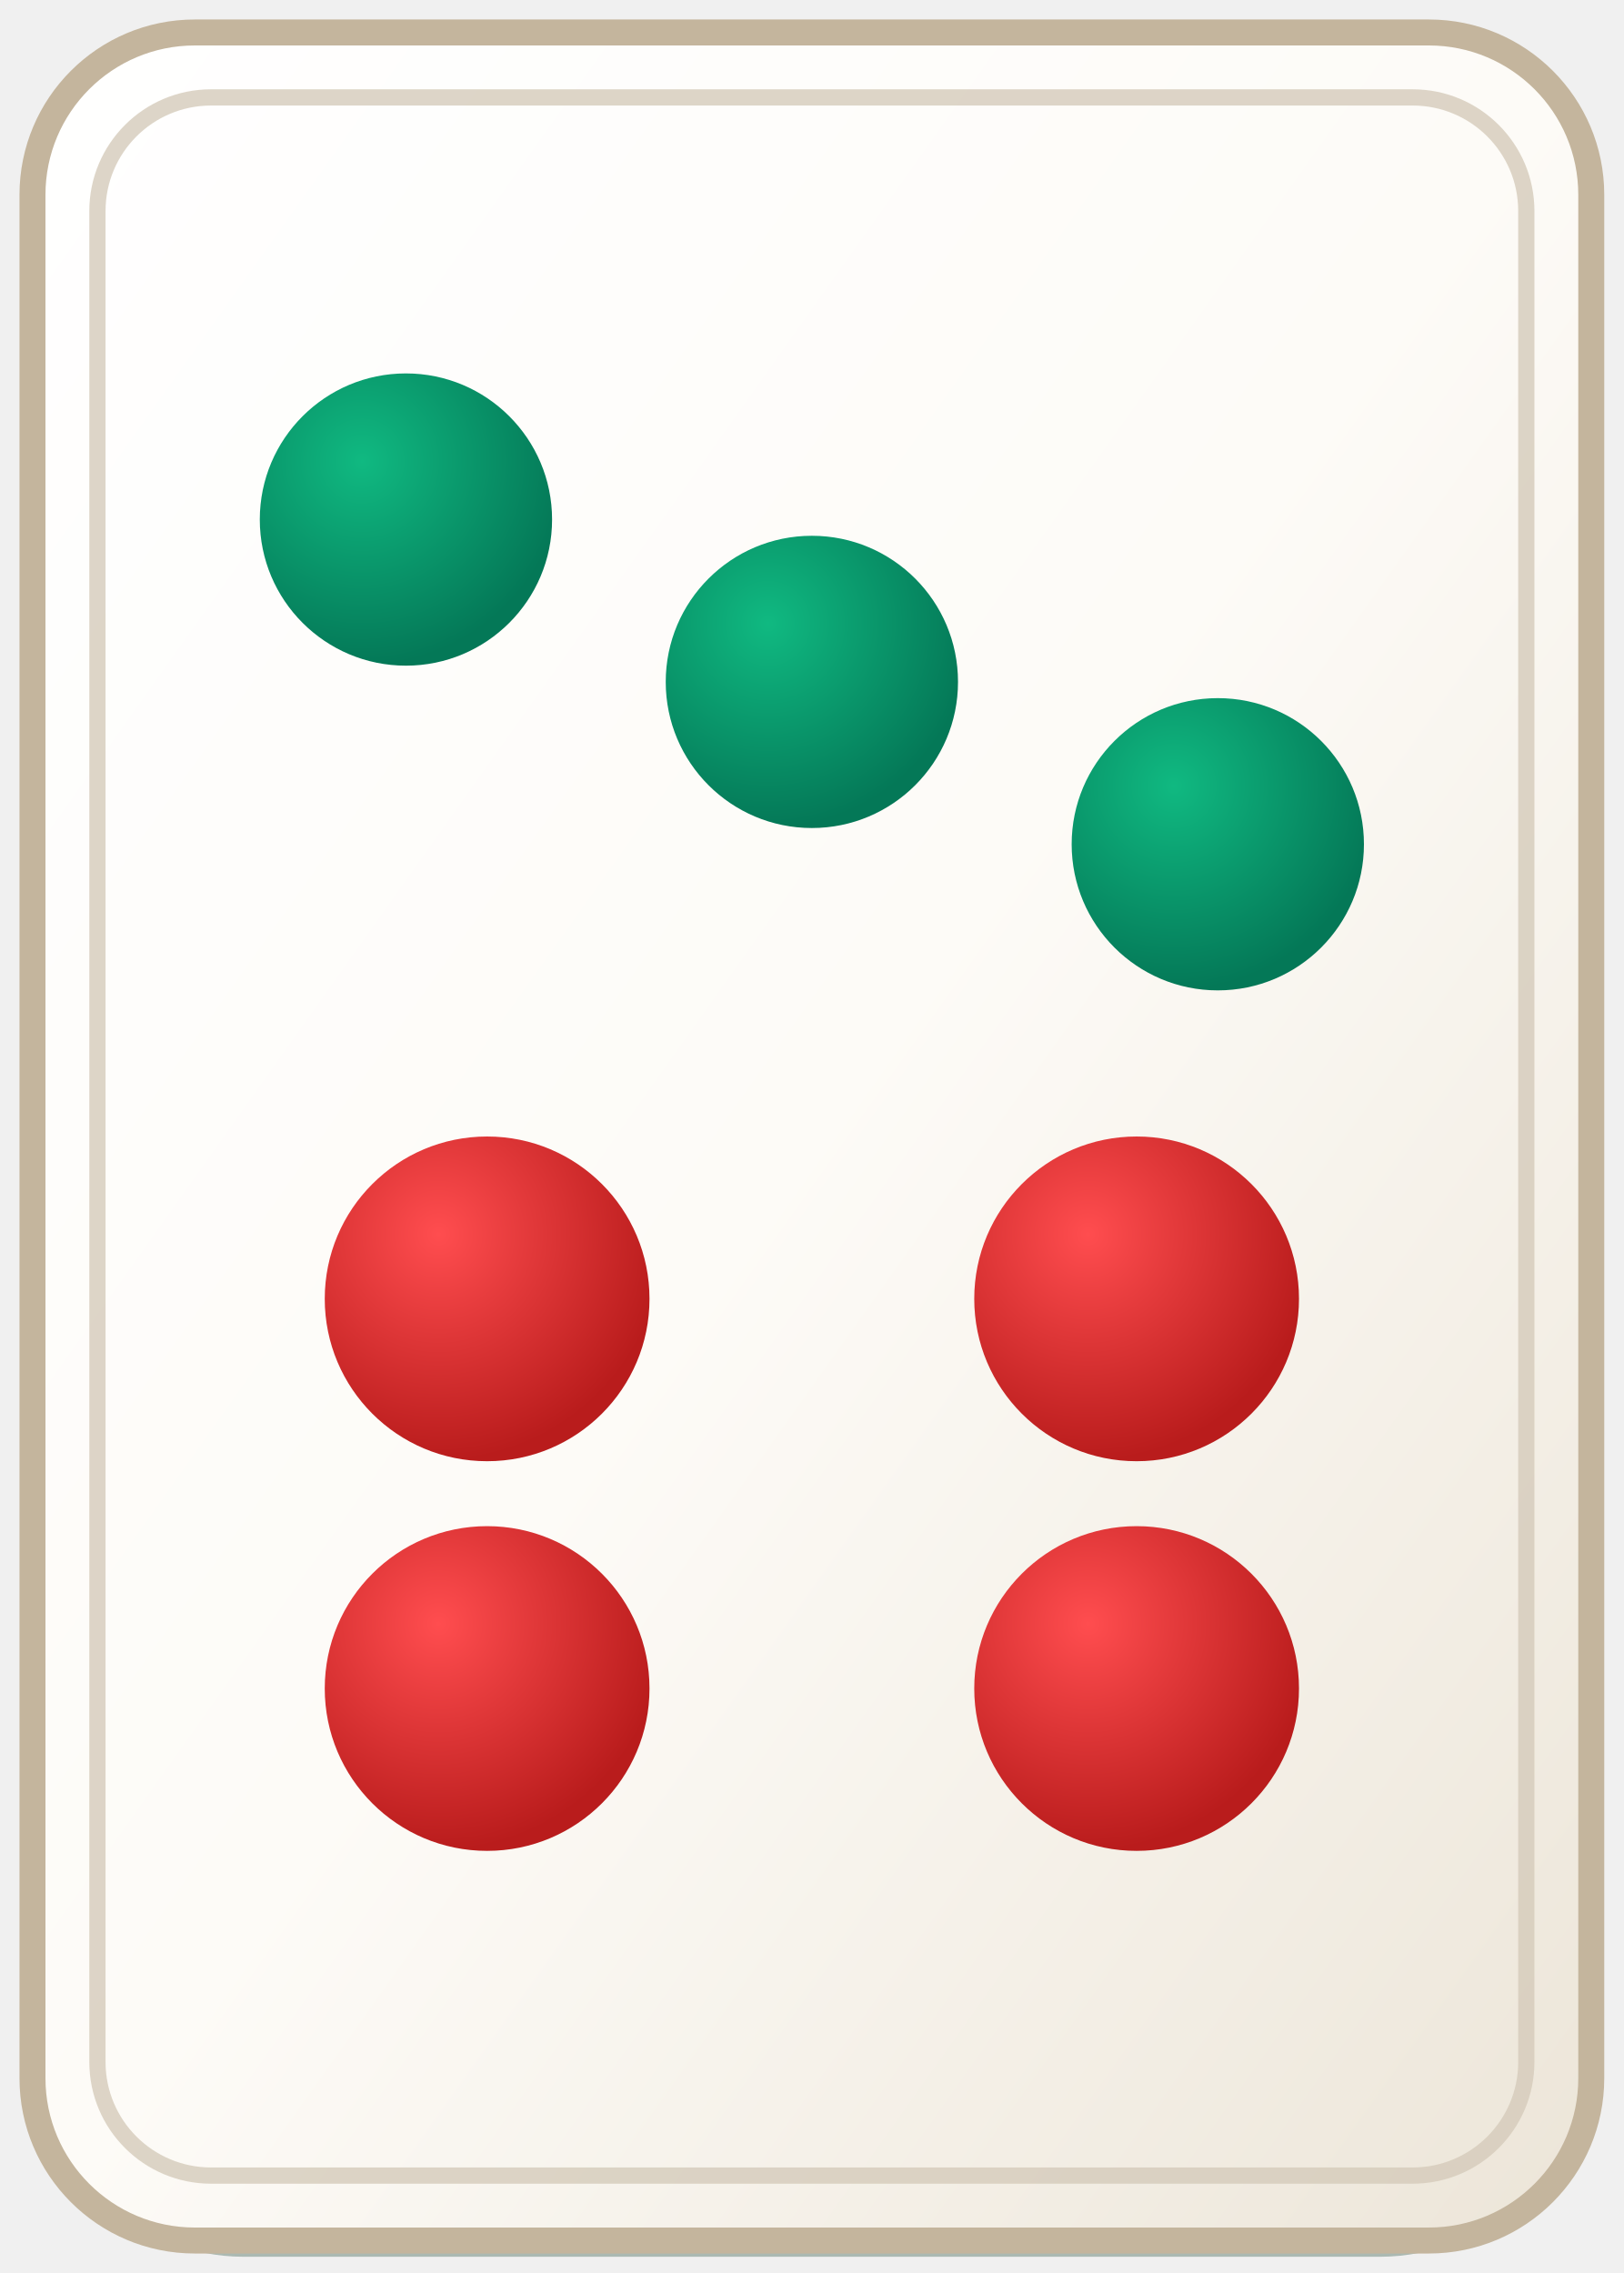
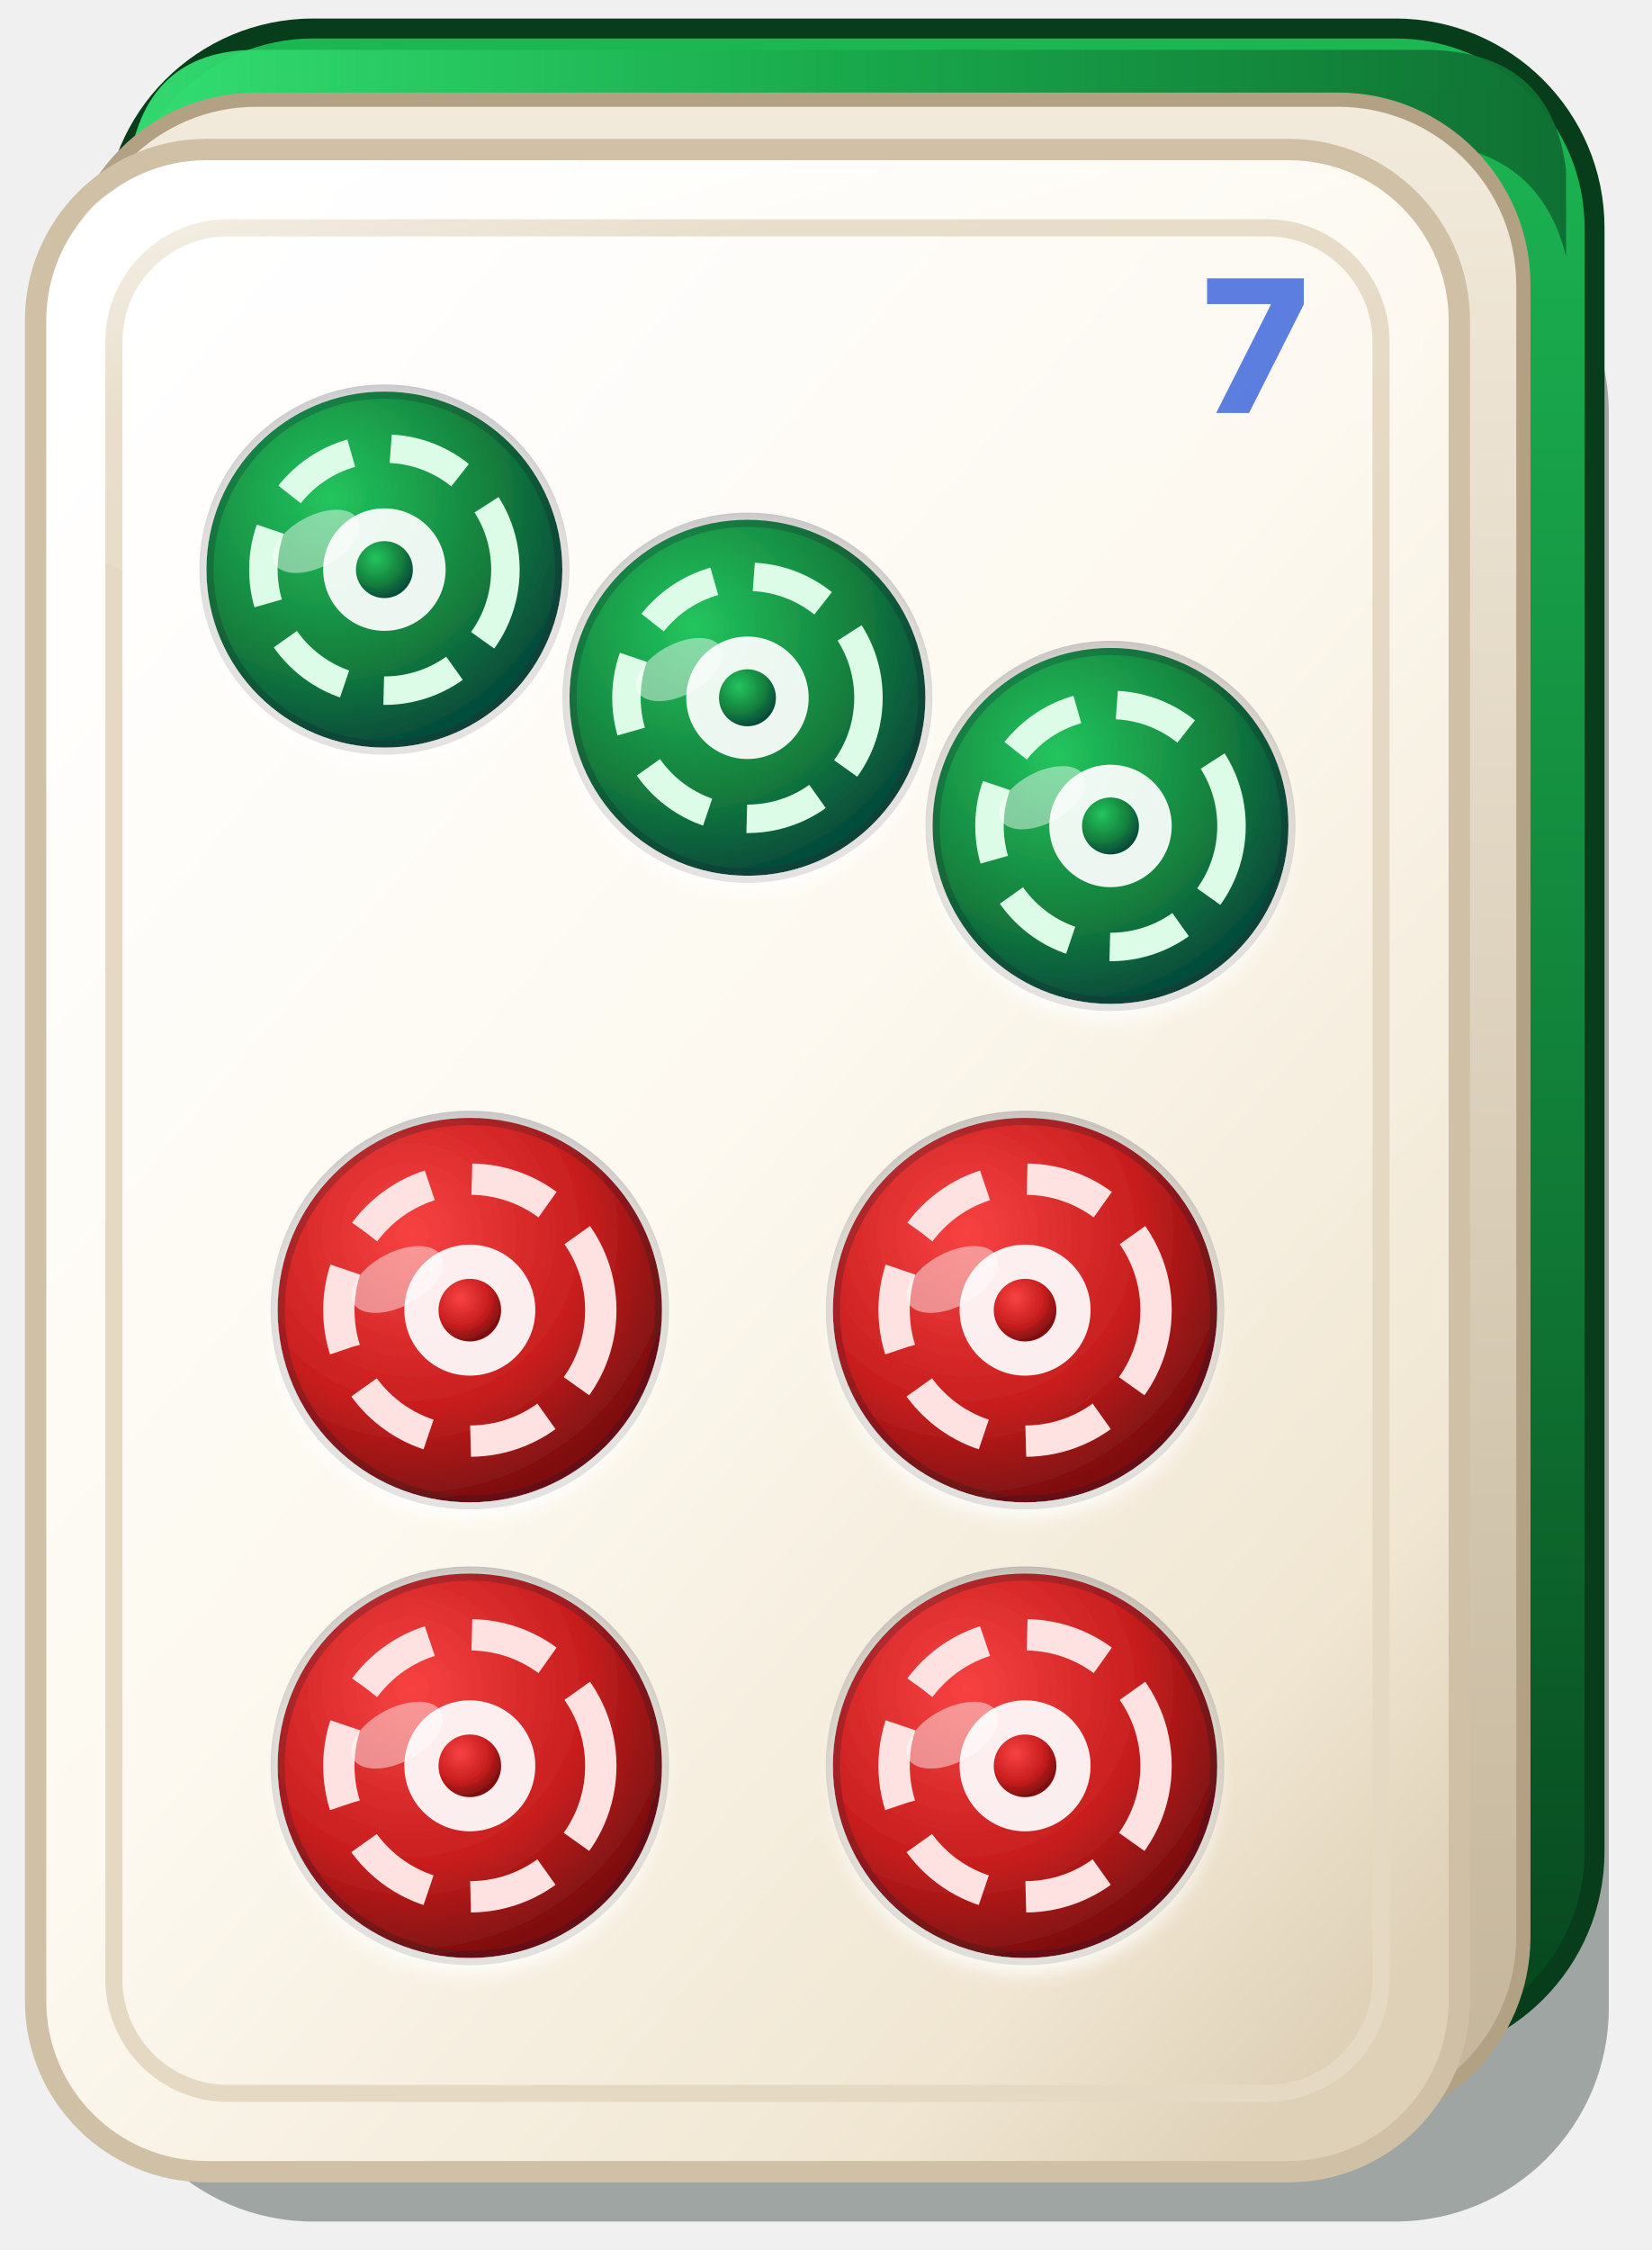
- <svg xmlns="http://www.w3.org/2000/svg" viewBox="0 0 100 140" width="100" height="140">
+ <svg xmlns="http://www.w3.org/2000/svg" viewBox="0 0 116 158" width="116" height="158">
  <defs>
-     <linearGradient id="ivoryGrad" x1="0%" y1="0%" x2="100%" y2="100%">
+     <linearGradient id="jadeTop" x1="0%" y1="0%" x2="100%" y2="0%">
+       <stop offset="0%" stop-color="#34e073" />
+       <stop offset="50%" stop-color="#19a84b" />
+       <stop offset="100%" stop-color="#0f6d31" />
+     </linearGradient>
+     <linearGradient id="jadeSide" x1="0%" y1="0%" x2="0%" y2="100%">
+       <stop offset="0%" stop-color="#1cb854" />
+       <stop offset="60%" stop-color="#107835" />
+       <stop offset="100%" stop-color="#07441d" />
+     </linearGradient>
+     <linearGradient id="ivorySide" x1="0%" y1="0%" x2="0%" y2="100%">
+       <stop offset="0%" stop-color="#f2eadb" />
+       <stop offset="100%" stop-color="#c4b59a" />
+     </linearGradient>
+     <linearGradient id="ivoryFace" x1="12%" y1="4%" x2="88%" y2="96%">
      <stop offset="0%" stop-color="#ffffff" />
-       <stop offset="50%" stop-color="#fdfbf7" />
-       <stop offset="100%" stop-color="#ece5d8" />
+       <stop offset="48%" stop-color="#fdf9f0" />
+       <stop offset="86%" stop-color="#f0e6d2" />
+       <stop offset="100%" stop-color="#dfd1b8" />
    </linearGradient>
-     <linearGradient id="jadeGrad" x1="0%" y1="0%" x2="100%" y2="100%">
-       <stop offset="0%" stop-color="#1b5e3a" />
-       <stop offset="100%" stop-color="#0b3820" />
+     <linearGradient id="gloss" x1="0%" y1="0%" x2="60%" y2="85%">
+       <stop offset="0%" stop-color="#ffffff" stop-opacity="0.72" />
+       <stop offset="35%" stop-color="#ffffff" stop-opacity="0.14" />
+       <stop offset="100%" stop-color="#ffffff" stop-opacity="0" />
    </linearGradient>
-     <radialGradient id="dotRed" cx="35%" cy="30%" r="70%">
-       <stop offset="0%" stop-color="#ff4d4f" />
-       <stop offset="100%" stop-color="#b91c1c" />
+     <radialGradient id="cRed" cx="35%" cy="30%" r="70%">
+       <stop offset="0%" stop-color="#f84242" />
+       <stop offset="65%" stop-color="#c81e1e" />
+       <stop offset="100%" stop-color="#7f1010" />
    </radialGradient>
-     <radialGradient id="dotGreen" cx="35%" cy="30%" r="70%">
-       <stop offset="0%" stop-color="#10b981" />
-       <stop offset="100%" stop-color="#047857" />
+     <radialGradient id="cGreen" cx="35%" cy="30%" r="70%">
+       <stop offset="0%" stop-color="#22c55e" />
+       <stop offset="65%" stop-color="#15803d" />
+       <stop offset="100%" stop-color="#064e3b" />
    </radialGradient>
-     <radialGradient id="dotBlue" cx="35%" cy="30%" r="70%">
+     <radialGradient id="cBlue" cx="35%" cy="30%" r="70%">
      <stop offset="0%" stop-color="#3b82f6" />
-       <stop offset="100%" stop-color="#1d4ed8" />
+       <stop offset="65%" stop-color="#1d4ed8" />
+       <stop offset="100%" stop-color="#172554" />
    </radialGradient>
+     <linearGradient id="bamGreen" x1="0%" y1="0%" x2="100%" y2="0%">
+       <stop offset="0%" stop-color="#0d6630" />
+       <stop offset="38%" stop-color="#22c55e" />
+       <stop offset="72%" stop-color="#15803d" />
+       <stop offset="100%" stop-color="#064e24" />
+     </linearGradient>
+     <linearGradient id="bamRed" x1="0%" y1="0%" x2="100%" y2="0%">
+       <stop offset="0%" stop-color="#8c1515" />
+       <stop offset="40%" stop-color="#ef4444" />
+       <stop offset="100%" stop-color="#7f1010" />
+     </linearGradient>
+     <linearGradient id="bamBlue" x1="0%" y1="0%" x2="100%" y2="0%">
+       <stop offset="0%" stop-color="#1e3a8a" />
+       <stop offset="42%" stop-color="#3b82f6" />
+       <stop offset="100%" stop-color="#172554" />
+     </linearGradient>
+     <filter id="engrave" x="-8%" y="-8%" width="116%" height="116%">
+       <feDropShadow dx="0" dy="1.1" stdDeviation="0.5" flood-color="#ffffff" flood-opacity="0.75" />
+     </filter>
  </defs>
-   <rect x="3" y="5" width="94" height="134" rx="12" fill="#0b3820" opacity="0.3" />
-   <rect x="2" y="2" width="96" height="136" rx="10" fill="url(#ivoryGrad)" stroke="#c4b59d" stroke-width="1.6" />
-   <rect x="6" y="6" width="88" height="128" rx="7" fill="none" stroke="#d5cbba" stroke-width="1" opacity="0.8" />
-   <circle cx="25" cy="32" r="9" fill="url(#dotGreen)" />
-   <circle cx="50" cy="42" r="9" fill="url(#dotGreen)" />
-   <circle cx="75" cy="52" r="9" fill="url(#dotGreen)" />
-   <circle cx="30" cy="80" r="10" fill="url(#dotRed)" />
-   <circle cx="70" cy="80" r="10" fill="url(#dotRed)" />
-   <circle cx="30" cy="104" r="10" fill="url(#dotRed)" />
-   <circle cx="70" cy="104" r="10" fill="url(#dotRed)" />
+   <rect x="7" y="14" width="106" height="142" rx="15" fill="#03140b" opacity="0.34" />
+   <rect x="8" y="2" width="104" height="142" rx="14" fill="url(#jadeSide)" stroke="#073d1a" stroke-width="1.4" />
+   <path d="M18 3.5 H100 Q109 3.5 110 12 V18 Q108 10 99 10 H16 Q10 10 9 16 V12 Q10 3.5 18 3.5 Z" fill="url(#jadeTop)" opacity="0.95" />
+   <rect x="5" y="7" width="102" height="142" rx="13" fill="url(#ivorySide)" stroke="#b3a184" stroke-width="1" />
+   <rect x="2.5" y="10.5" width="100" height="142" rx="12" fill="url(#ivoryFace)" stroke="#cfc0a6" stroke-width="1.5" />
+   <rect x="8" y="16" width="89" height="131" rx="8" fill="none" stroke="#e5d9c3" stroke-width="1.2" />
+   <path d="M14 12 H90 Q100 12 100 22 V48 Q56 62 4 38 V22 Q4 12 14 12 Z" fill="url(#gloss)" />
+   <g filter="url(#engrave)">
+     <g transform="translate(27,40)">
+       <circle r="12.5" fill="url(#cGreen)" stroke="#0f172a" stroke-opacity="0.22" stroke-width="1" />
+       <circle r="8.5" fill="none" stroke="#dcfce7" stroke-width="2.0" stroke-dasharray="5.3 2.8" />
+       <circle r="4.3" fill="#ffffff" opacity="0.92" />
+       <circle r="2.0" fill="url(#cGreen)" />
+       <ellipse cx="-3.3" cy="-4.0" rx="3.3" ry="1.8" fill="#ffffff" opacity="0.45" transform="rotate(-28)" />
+     </g>
+     <g transform="translate(52.5,49)">
+       <circle r="12.5" fill="url(#cGreen)" stroke="#0f172a" stroke-opacity="0.22" stroke-width="1" />
+       <circle r="8.5" fill="none" stroke="#dcfce7" stroke-width="2.0" stroke-dasharray="5.3 2.8" />
+       <circle r="4.3" fill="#ffffff" opacity="0.92" />
+       <circle r="2.0" fill="url(#cGreen)" />
+       <ellipse cx="-3.3" cy="-4.0" rx="3.3" ry="1.8" fill="#ffffff" opacity="0.45" transform="rotate(-28)" />
+     </g>
+     <g transform="translate(78,58)">
+       <circle r="12.5" fill="url(#cGreen)" stroke="#0f172a" stroke-opacity="0.22" stroke-width="1" />
+       <circle r="8.5" fill="none" stroke="#dcfce7" stroke-width="2.0" stroke-dasharray="5.3 2.8" />
+       <circle r="4.3" fill="#ffffff" opacity="0.92" />
+       <circle r="2.0" fill="url(#cGreen)" />
+       <ellipse cx="-3.3" cy="-4.0" rx="3.3" ry="1.8" fill="#ffffff" opacity="0.45" transform="rotate(-28)" />
+     </g>
+     <g transform="translate(33,92)">
+       <circle r="13.5" fill="url(#cRed)" stroke="#0f172a" stroke-opacity="0.22" stroke-width="1" />
+       <circle r="9.2" fill="none" stroke="#fee2e2" stroke-width="2.2" stroke-dasharray="5.7 3.0" />
+       <circle r="4.6" fill="#ffffff" opacity="0.92" />
+       <circle r="2.2" fill="url(#cRed)" />
+       <ellipse cx="-3.5" cy="-4.3" rx="3.5" ry="1.9" fill="#ffffff" opacity="0.45" transform="rotate(-28)" />
+     </g>
+     <g transform="translate(72,92)">
+       <circle r="13.5" fill="url(#cRed)" stroke="#0f172a" stroke-opacity="0.22" stroke-width="1" />
+       <circle r="9.2" fill="none" stroke="#fee2e2" stroke-width="2.2" stroke-dasharray="5.7 3.0" />
+       <circle r="4.6" fill="#ffffff" opacity="0.92" />
+       <circle r="2.2" fill="url(#cRed)" />
+       <ellipse cx="-3.5" cy="-4.3" rx="3.5" ry="1.9" fill="#ffffff" opacity="0.45" transform="rotate(-28)" />
+     </g>
+     <g transform="translate(33,124)">
+       <circle r="13.5" fill="url(#cRed)" stroke="#0f172a" stroke-opacity="0.22" stroke-width="1" />
+       <circle r="9.2" fill="none" stroke="#fee2e2" stroke-width="2.2" stroke-dasharray="5.7 3.0" />
+       <circle r="4.6" fill="#ffffff" opacity="0.92" />
+       <circle r="2.2" fill="url(#cRed)" />
+       <ellipse cx="-3.5" cy="-4.3" rx="3.5" ry="1.9" fill="#ffffff" opacity="0.45" transform="rotate(-28)" />
+     </g>
+     <g transform="translate(72,124)">
+       <circle r="13.5" fill="url(#cRed)" stroke="#0f172a" stroke-opacity="0.22" stroke-width="1" />
+       <circle r="9.2" fill="none" stroke="#fee2e2" stroke-width="2.2" stroke-dasharray="5.7 3.0" />
+       <circle r="4.6" fill="#ffffff" opacity="0.92" />
+       <circle r="2.2" fill="url(#cRed)" />
+       <ellipse cx="-3.5" cy="-4.3" rx="3.5" ry="1.9" fill="#ffffff" opacity="0.45" transform="rotate(-28)" />
+     </g>
+   </g>
+   <text x="92" y="29" text-anchor="end" font-family="system-ui, -apple-system, sans-serif" font-size="13" font-weight="800" fill="#1d4ed8" opacity="0.72">7</text>
</svg>
